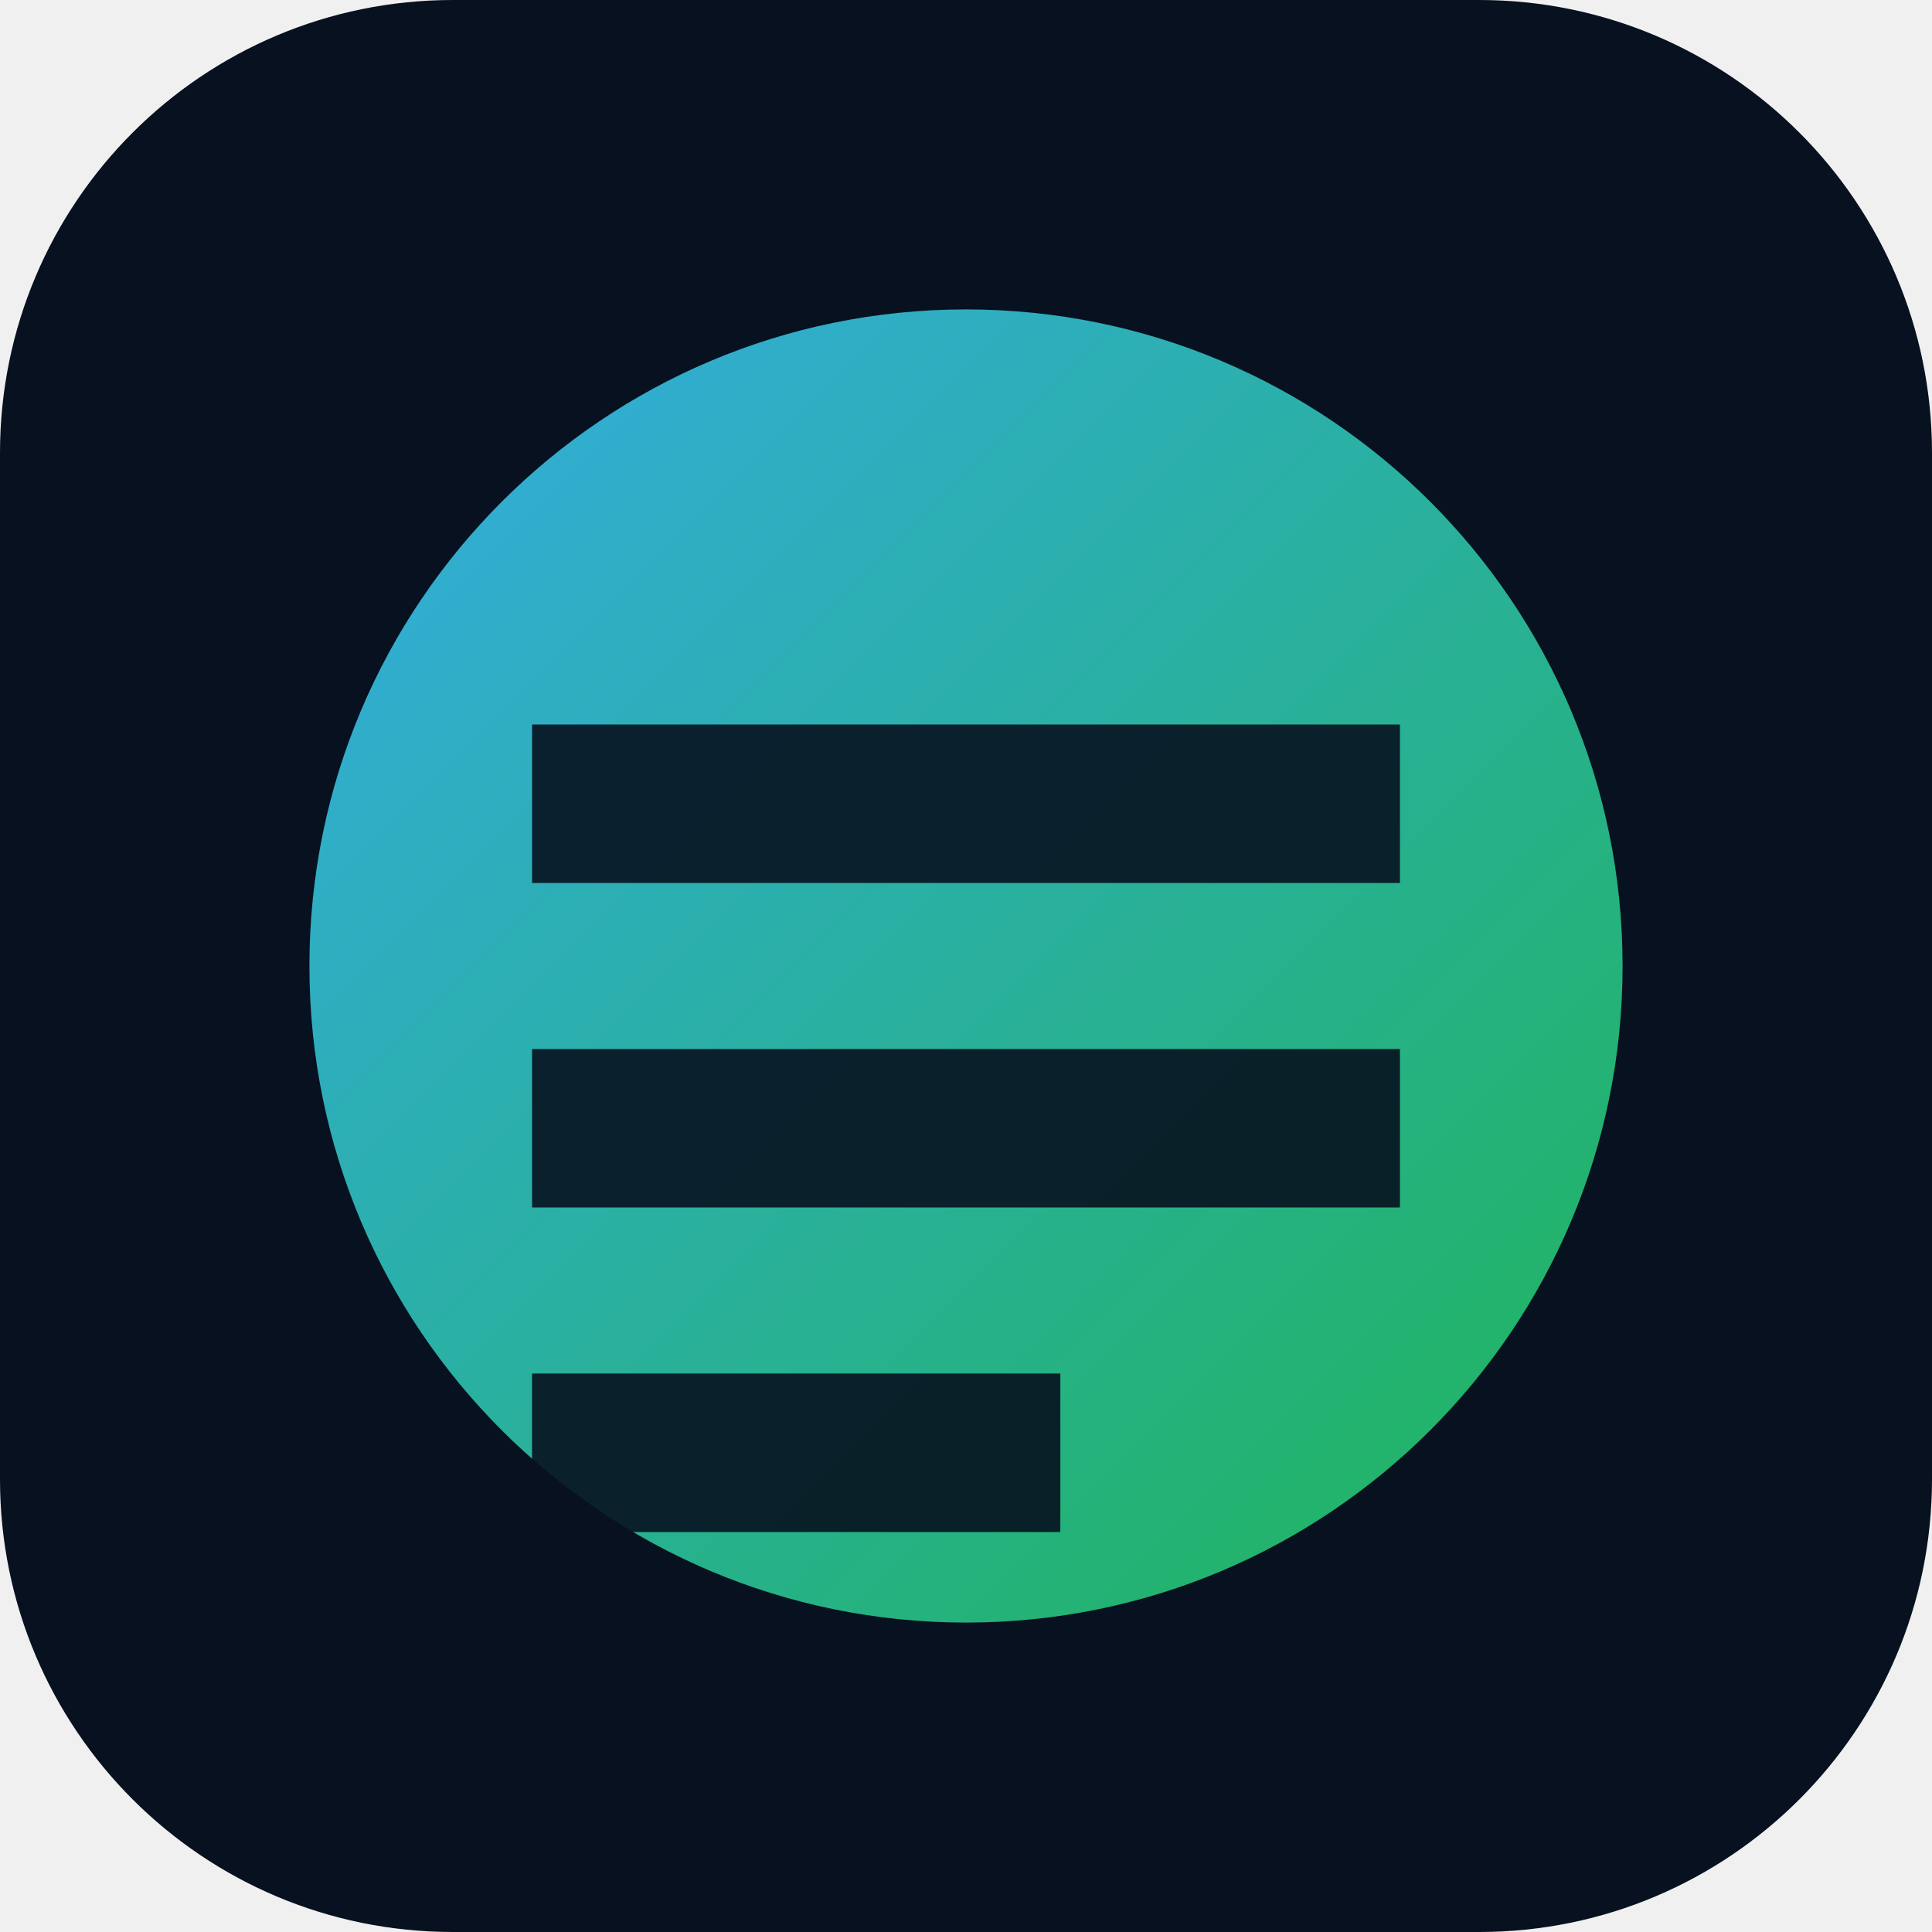
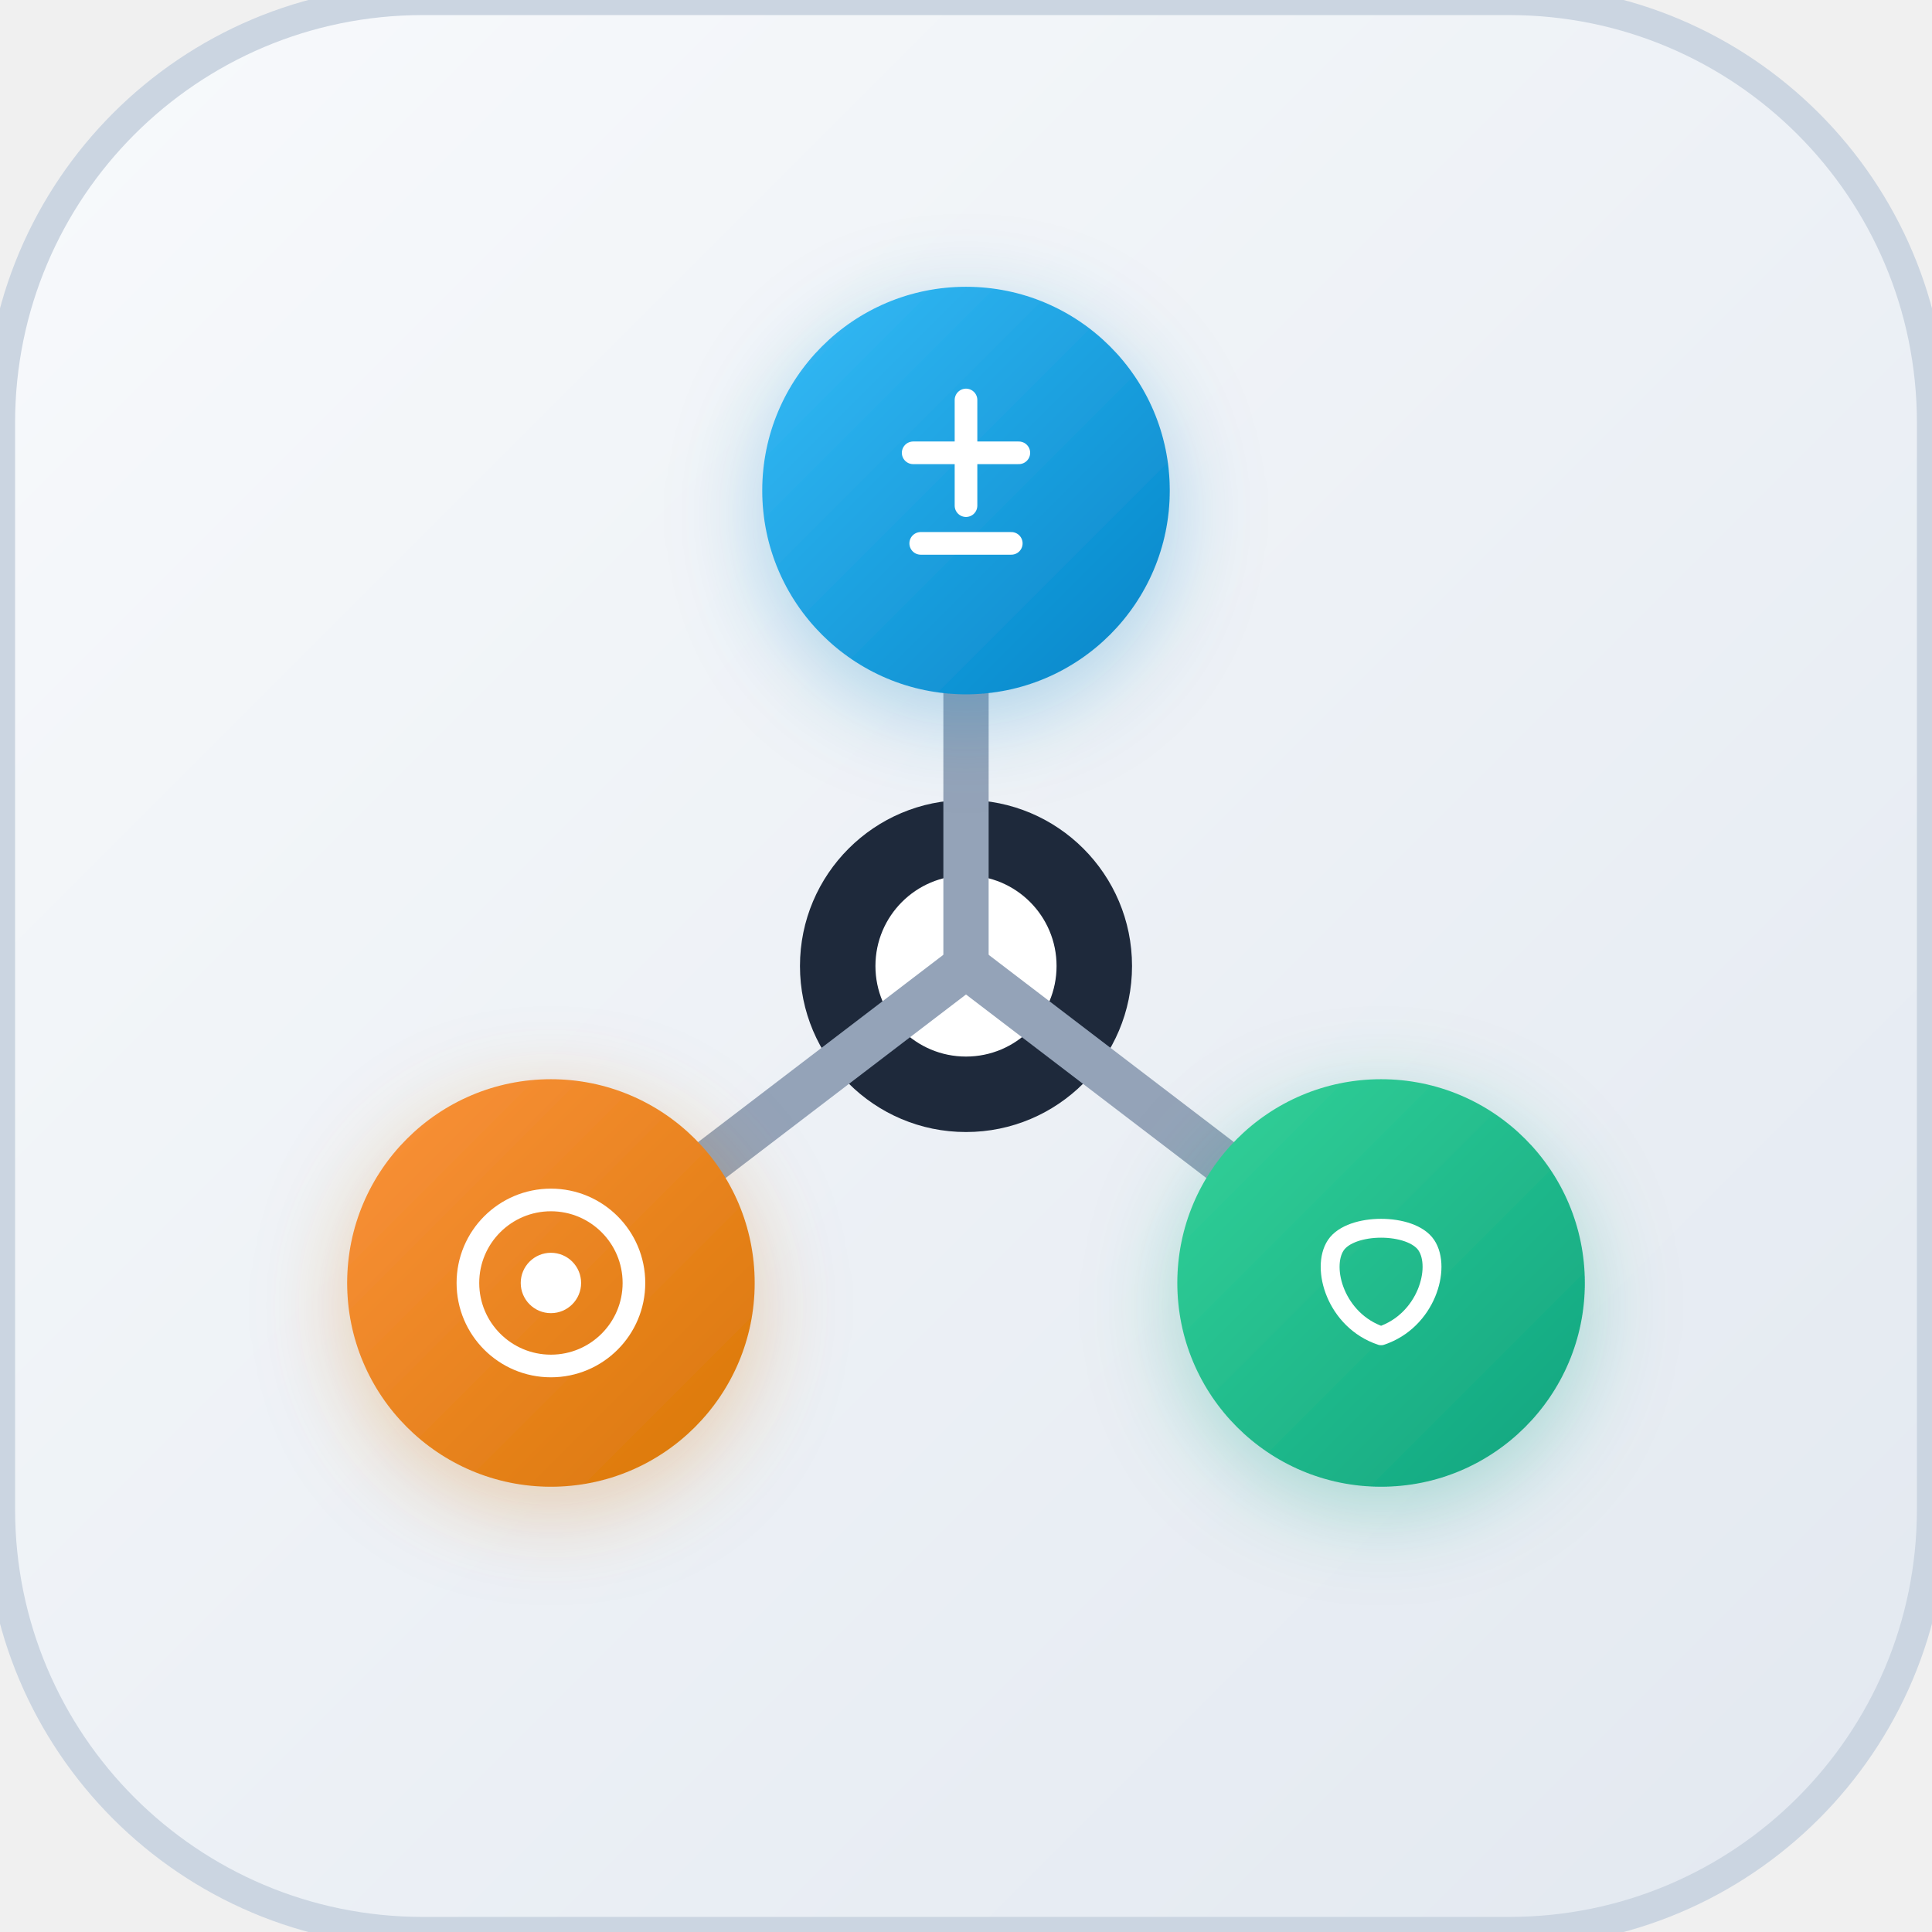
- <svg xmlns="http://www.w3.org/2000/svg" viewBox="0 0 512 512" role="img" aria-label="Copilot Dashboard">
+ <svg xmlns="http://www.w3.org/2000/svg" viewBox="0 0 512 512">
  <defs>
-     <linearGradient id="g" x1="0" x2="1" y1="0" y2="1">
+     <linearGradient id="bg" x1="0%" y1="0%" x2="100%" y2="100%">
+       <stop offset="0%" stop-color="#f8fafc" />
+       <stop offset="100%" stop-color="#e2e8f0" />
+     </linearGradient>
+     <linearGradient id="copilot" x1="0%" y1="0%" x2="100%" y2="100%">
      <stop offset="0%" stop-color="#38bdf8" />
-       <stop offset="100%" stop-color="#22c55e" />
+       <stop offset="100%" stop-color="#0284c7" />
+     </linearGradient>
+     <linearGradient id="claude" x1="0%" y1="0%" x2="100%" y2="100%">
+       <stop offset="0%" stop-color="#fb923c" />
+       <stop offset="100%" stop-color="#d97706" />
+     </linearGradient>
+     <linearGradient id="chatgpt" x1="0%" y1="0%" x2="100%" y2="100%">
+       <stop offset="0%" stop-color="#34d399" />
+       <stop offset="100%" stop-color="#10a37f" />
    </linearGradient>
  </defs>
-   <rect width="512" height="512" rx="120" fill="#07111f" />
-   <circle cx="256" cy="256" r="174" fill="url(#g)" opacity="0.9" />
-   <path d="M141 192h230v42H141zm0 86h230v42H141zm0 86h140v42H141z" fill="#07111f" opacity="0.9" />
+   <rect width="512" height="512" rx="112" fill="url(#bg)" stroke="#cbd5e1" stroke-width="8" />
+   <circle cx="256" cy="256" r="44" fill="#1e293b" />
+   <circle cx="256" cy="256" r="24" fill="#ffffff" />
+   <line x1="256" y1="256" x2="256" y2="130" stroke="#94a3b8" stroke-width="12" stroke-linecap="round" />
+   <line x1="256" y1="256" x2="146" y2="340" stroke="#94a3b8" stroke-width="12" stroke-linecap="round" />
+   <line x1="256" y1="256" x2="366" y2="340" stroke="#94a3b8" stroke-width="12" stroke-linecap="round" />
+   <circle cx="256" cy="130" r="54" fill="url(#copilot)" filter="drop-shadow(0 6px 12px rgba(2,132,199,0.3))" />
+   <path d="M242 120 L270 120 M256 106 L256 134 M244 144 L268 144" stroke="#ffffff" stroke-width="6" stroke-linecap="round" />
+   <circle cx="146" cy="340" r="54" fill="url(#claude)" filter="drop-shadow(0 6px 12px rgba(217,119,6,0.3))" />
+   <circle cx="146" cy="340" r="22" fill="none" stroke="#ffffff" stroke-width="6" />
+   <circle cx="146" cy="340" r="8" fill="#ffffff" />
+   <circle cx="366" cy="340" r="54" fill="url(#chatgpt)" filter="drop-shadow(0 6px 12px rgba(16,163,127,0.3))" />
+   <path d="M354 330 C358 324, 374 324, 378 330 C382 336, 378 350, 366 354 C354 350, 350 336, 354 330 Z" fill="none" stroke="#ffffff" stroke-width="5" stroke-linejoin="round" />
</svg>
